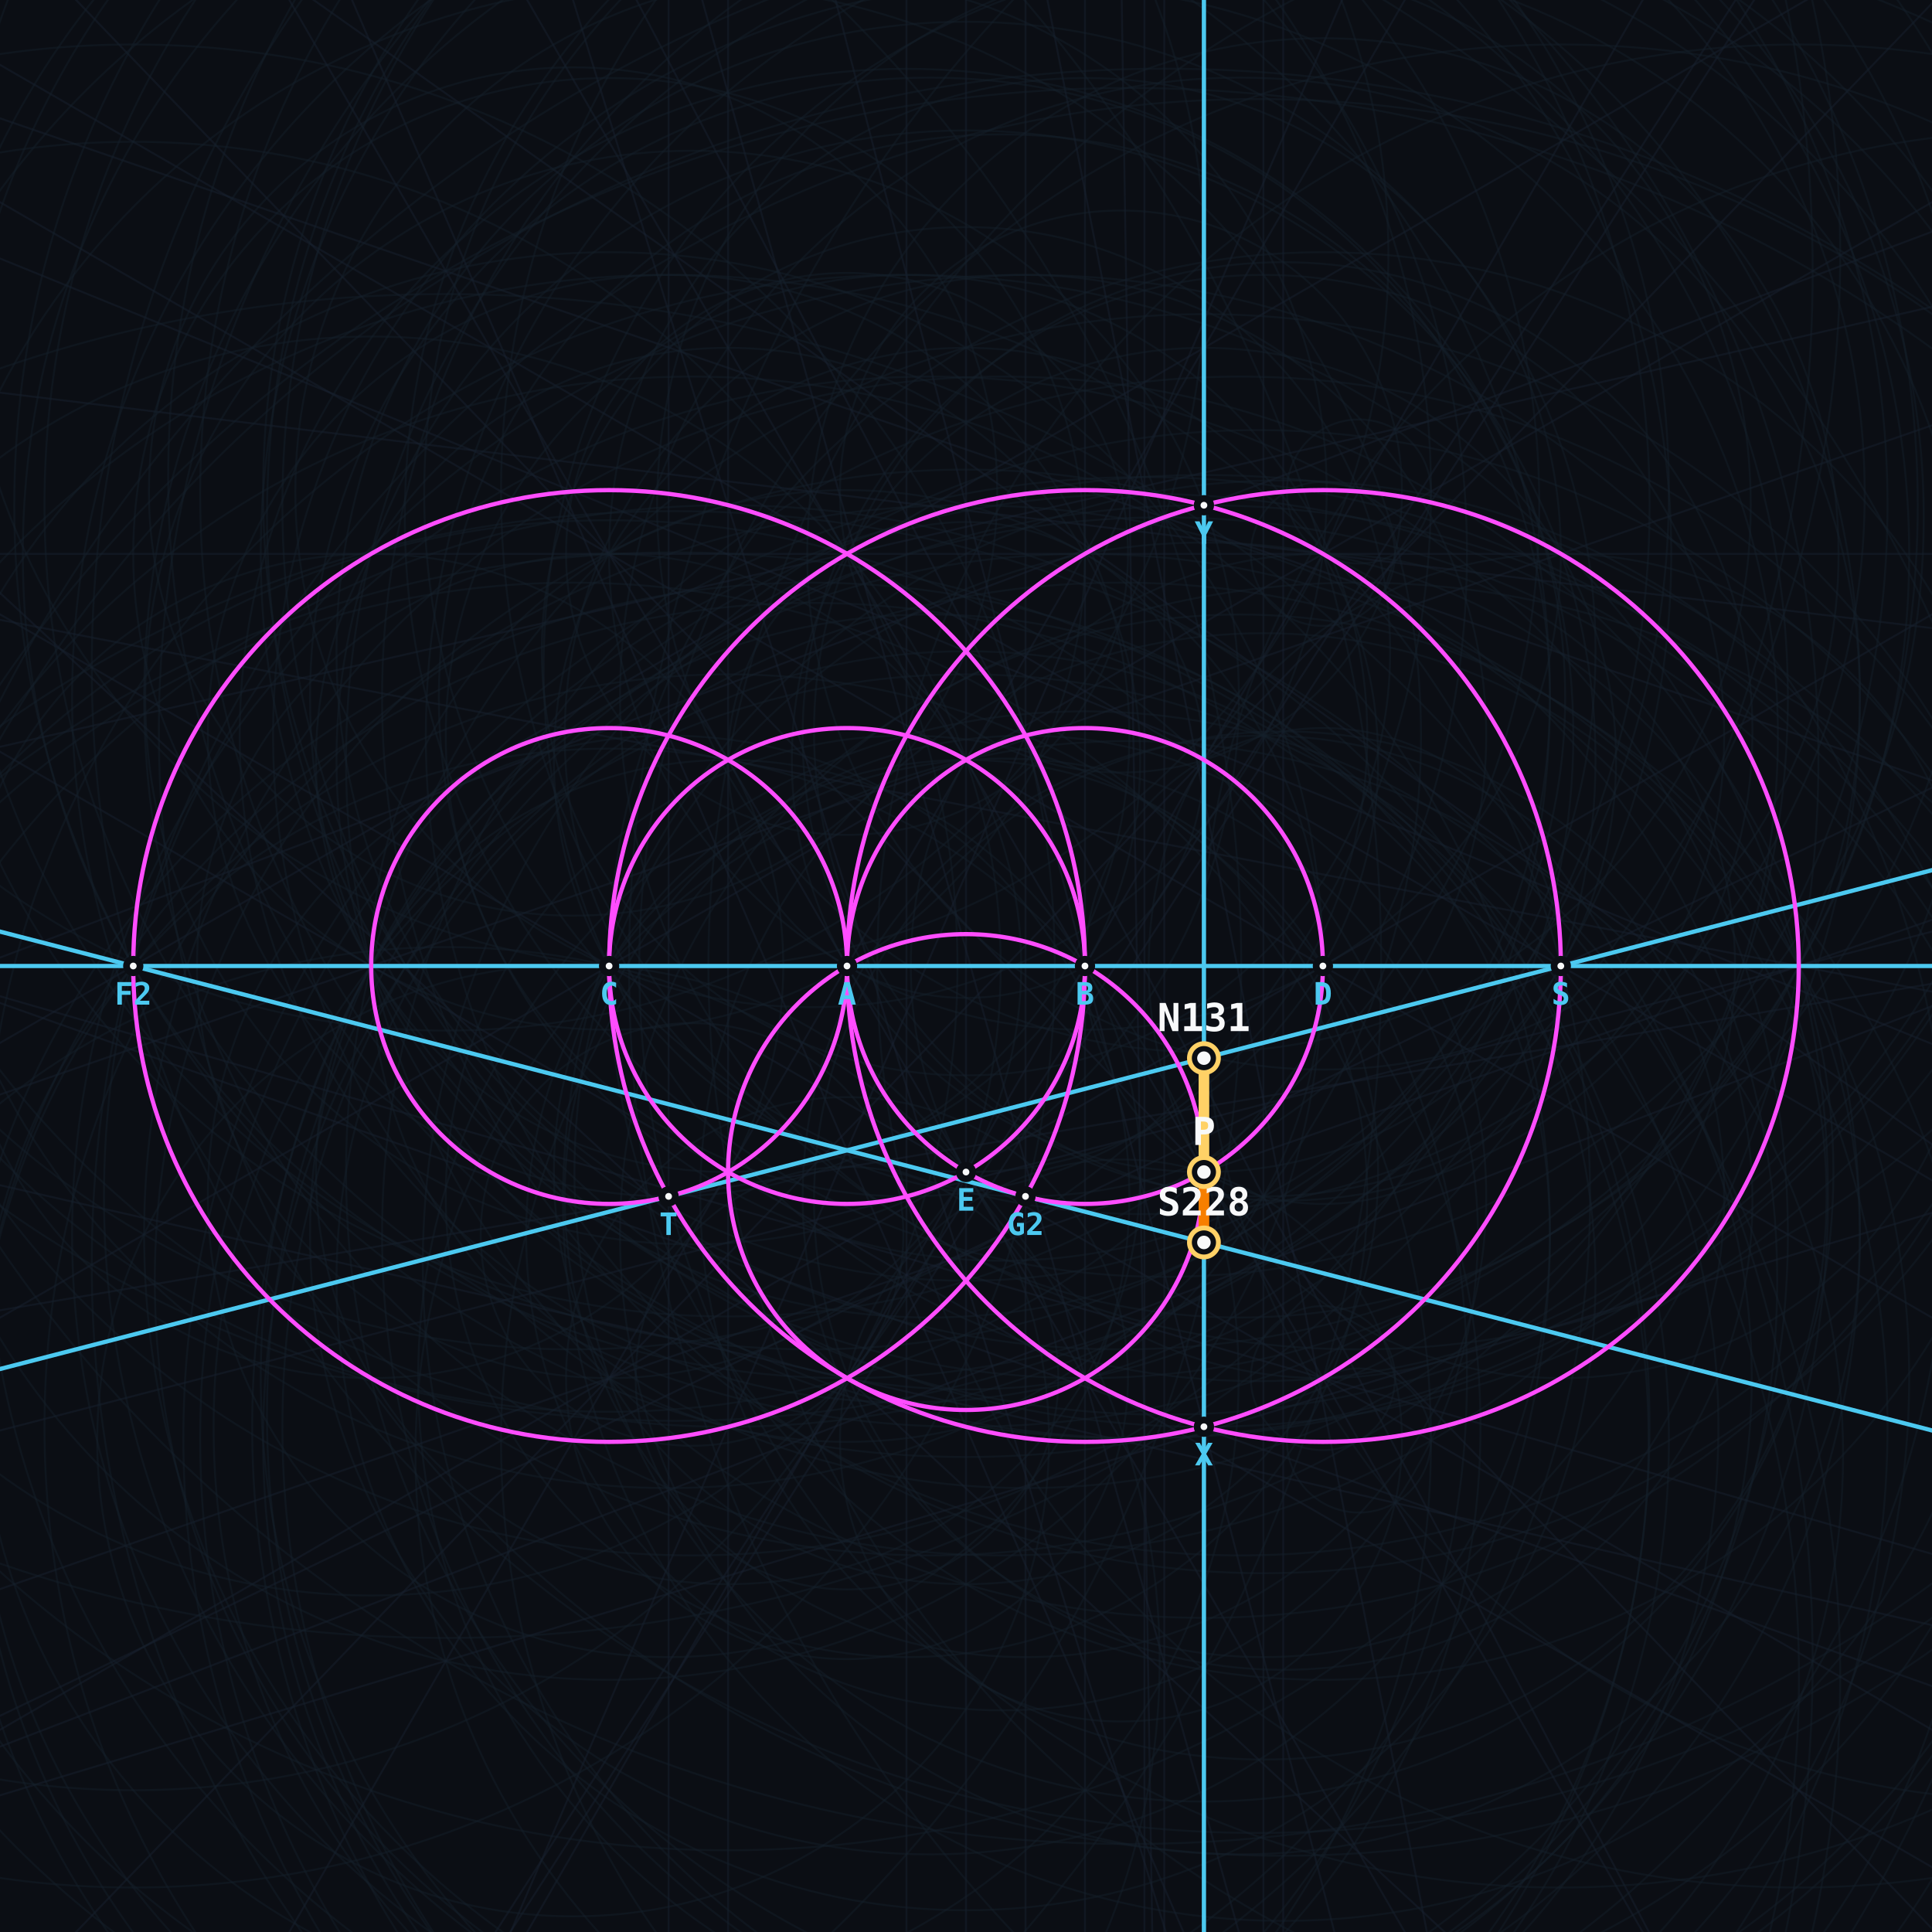
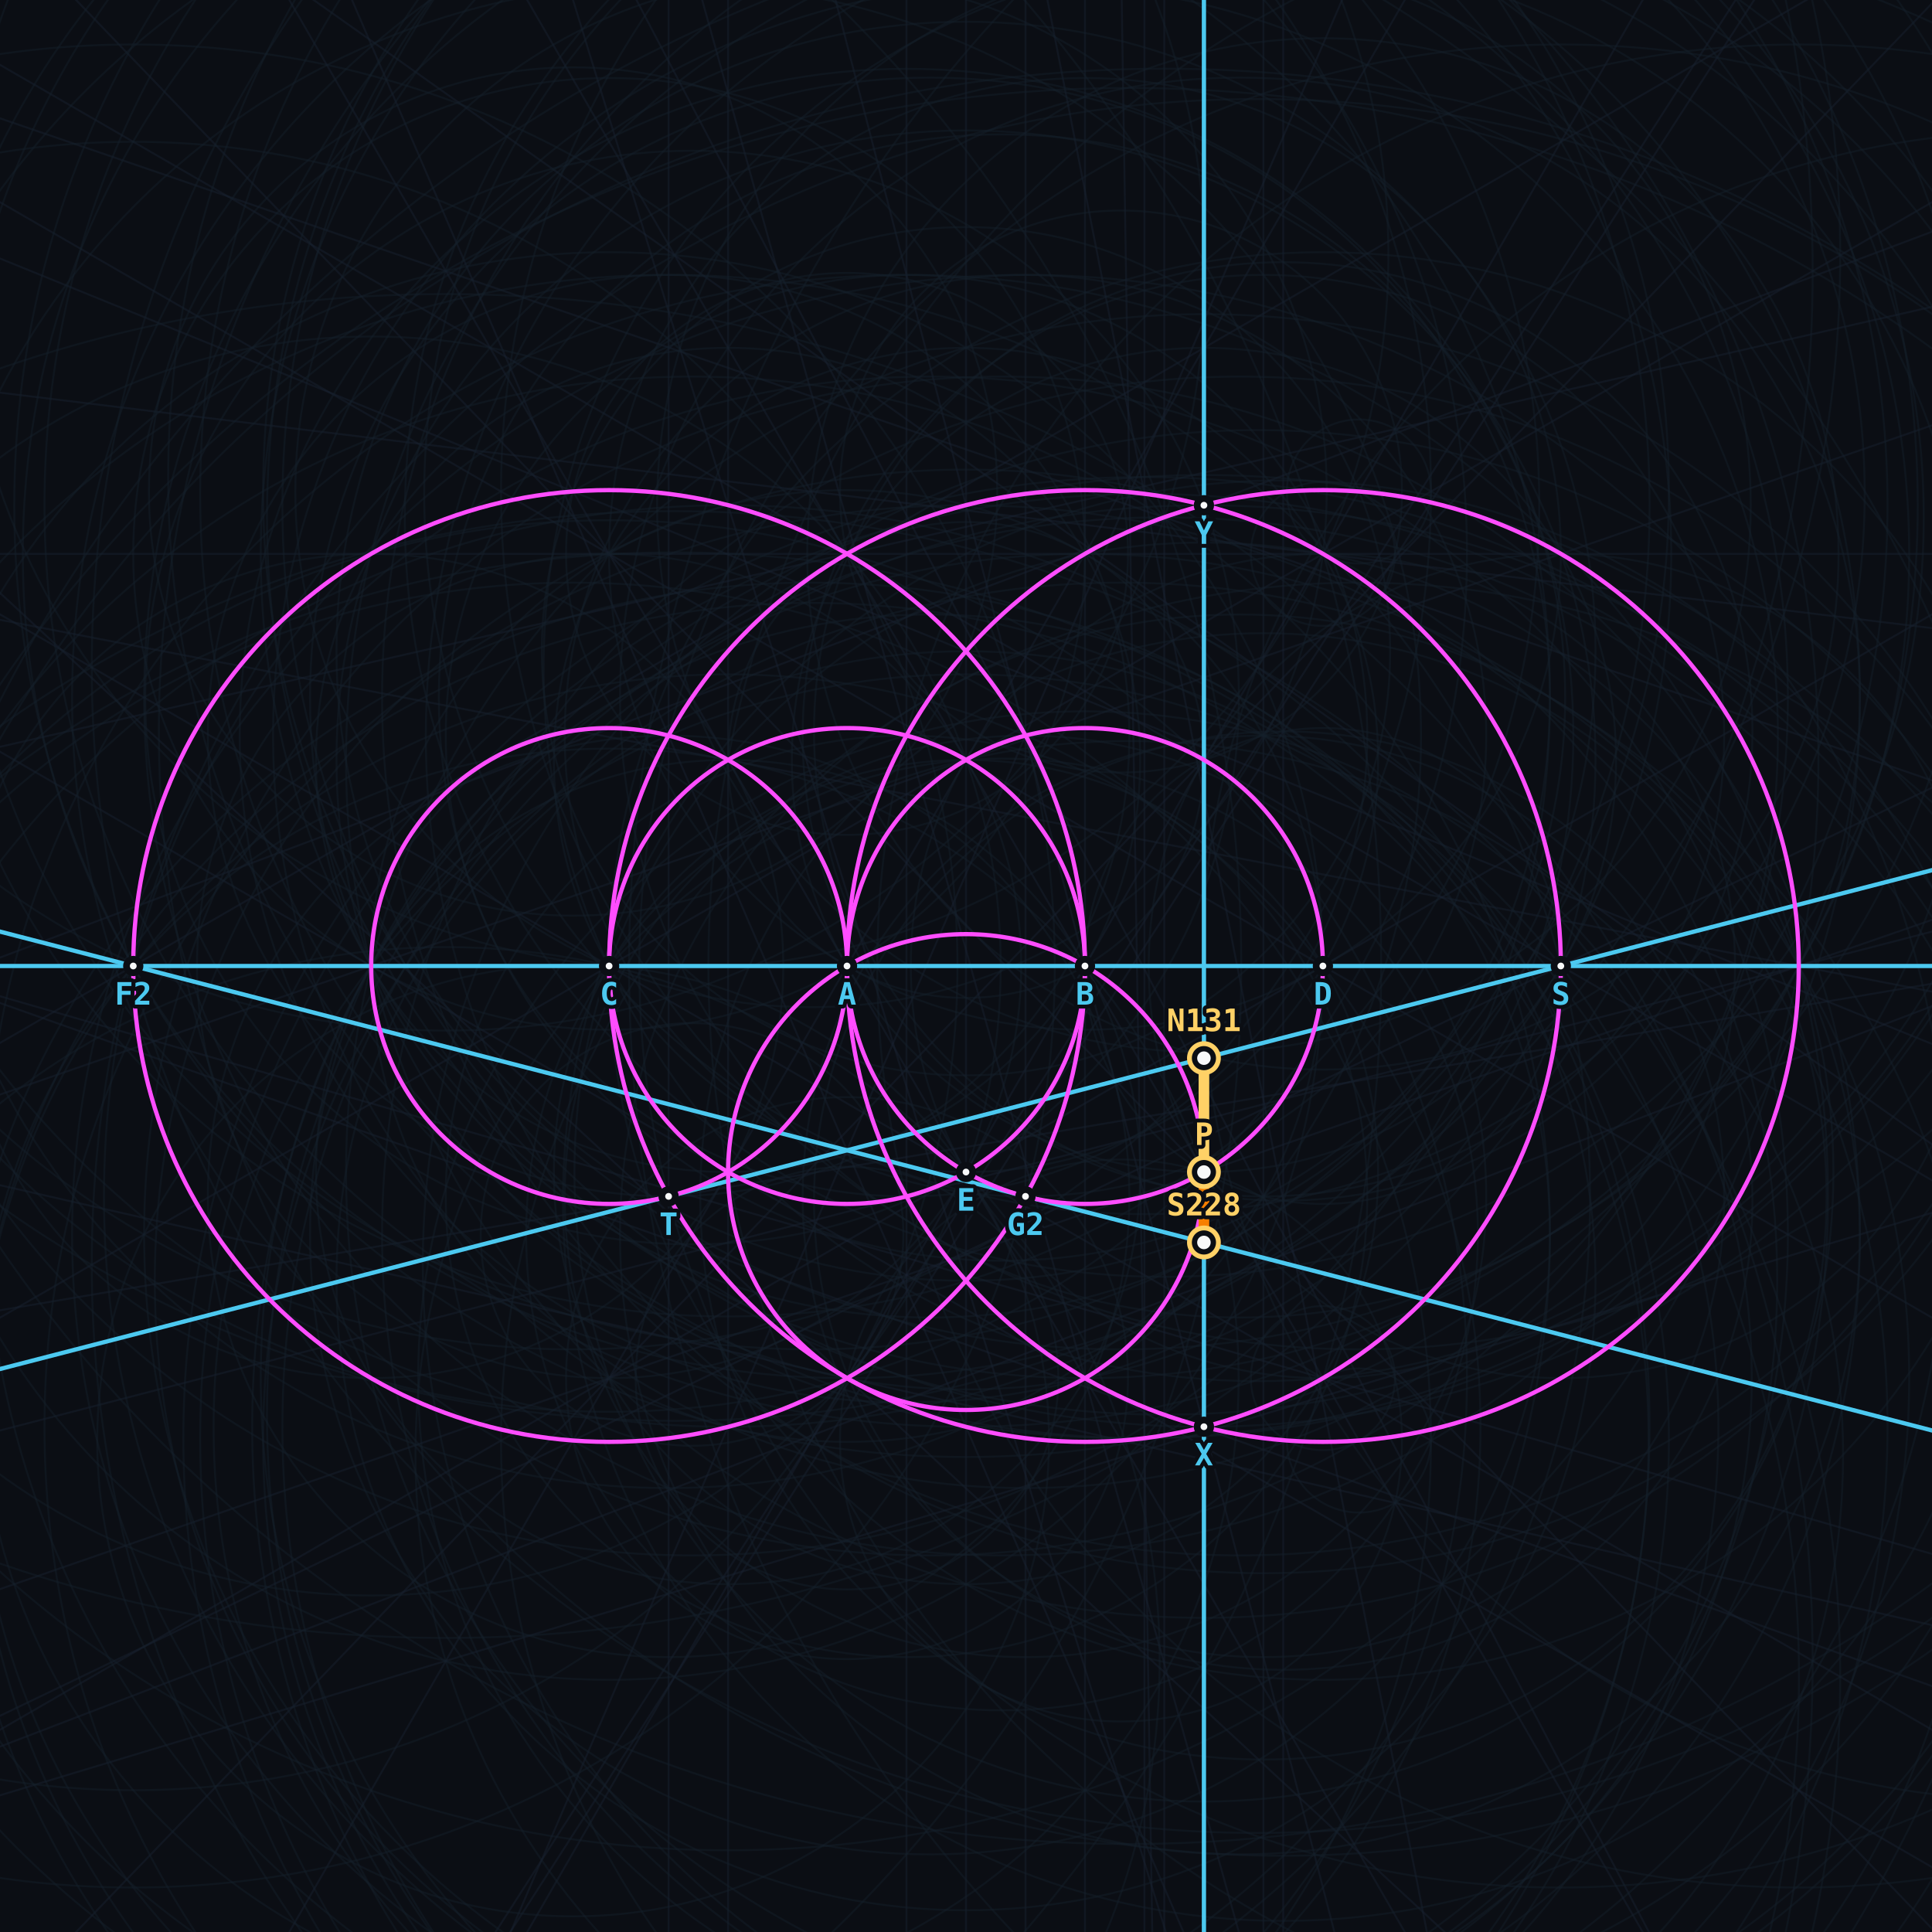
<svg xmlns="http://www.w3.org/2000/svg" viewBox="0 0 1000 1000" width="100%" height="100%" class="levels-svg">
  <defs>
    <clipPath id="sq-clip">
      <rect x="0" y="0" width="1000" height="1000" />
    </clipPath>
  </defs>
  <rect x="0" y="0" width="1000" height="1000" fill="#0b0e14" />
  <g clip-path="url(#sq-clip)">
    <line x1="-155.79" y1="-529.21" x2="1094.21" y2="1635.86" stroke="#1a2332" stroke-width="1.0" stroke-opacity="0.45" />
    <line x1="-155.79" y1="1529.21" x2="1094.21" y2="-635.86" stroke="#1a2332" stroke-width="1.0" stroke-opacity="0.45" />
    <line x1="1155.79" y1="-529.21" x2="-94.21" y2="1635.86" stroke="#1a2332" stroke-width="1.0" stroke-opacity="0.45" />
    <line x1="1155.79" y1="1529.21" x2="-94.21" y2="-635.86" stroke="#1a2332" stroke-width="1.0" stroke-opacity="0.45" />
    <line x1="-674.90" y1="-71.67" x2="1490.17" y2="1178.33" stroke="#1a2332" stroke-width="1.0" stroke-opacity="0.45" />
    <line x1="-674.90" y1="1071.67" x2="1490.17" y2="-178.33" stroke="#1a2332" stroke-width="1.0" stroke-opacity="0.45" />
    <line x1="1674.90" y1="-71.67" x2="-490.17" y2="1178.33" stroke="#1a2332" stroke-width="1.0" stroke-opacity="0.45" />
    <line x1="1674.90" y1="1071.67" x2="-490.17" y2="-178.33" stroke="#1a2332" stroke-width="1.0" stroke-opacity="0.45" />
    <line x1="500.00" y1="1750.00" x2="500.00" y2="-750.00" stroke="#1a2332" stroke-width="1.0" stroke-opacity="0.45" />
    <line x1="1527.20" y1="37.51" x2="-835.08" y2="855.83" stroke="#1a2332" stroke-width="1.0" stroke-opacity="0.45" />
    <line x1="-798.05" y1="-71.67" x2="1367.01" y2="1178.33" stroke="#1a2332" stroke-width="1.0" stroke-opacity="0.45" />
    <line x1="376.85" y1="1750.00" x2="376.85" y2="-750.00" stroke="#1a2332" stroke-width="1.0" stroke-opacity="0.45" />
    <line x1="-573.53" y1="210.45" x2="1881.42" y2="682.90" stroke="#1a2332" stroke-width="1.0" stroke-opacity="0.45" />
    <line x1="1910.43" y1="247.12" x2="-510.18" y2="872.12" stroke="#1a2332" stroke-width="1.0" stroke-opacity="0.45" />
    <line x1="469.21" y1="1750.00" x2="469.21" y2="-750.00" stroke="#1a2332" stroke-width="1.0" stroke-opacity="0.45" />
    <line x1="180.87" y1="-657.37" x2="849.91" y2="1751.44" stroke="#1a2332" stroke-width="1.0" stroke-opacity="0.45" />
    <line x1="561.58" y1="1750.00" x2="561.58" y2="-750.00" stroke="#1a2332" stroke-width="1.0" stroke-opacity="0.45" />
    <line x1="1688.42" y1="286.69" x2="-811.58" y2="286.69" stroke="#1a2332" stroke-width="1.0" stroke-opacity="0.45" />
    <line x1="-397.51" y1="-454.05" x2="1335.93" y2="1347.39" stroke="#1a2332" stroke-width="1.0" stroke-opacity="0.45" />
    <line x1="1650.35" y1="250.82" x2="-711.93" y2="1069.14" stroke="#1a2332" stroke-width="1.0" stroke-opacity="0.45" />
    <line x1="-397.51" y1="1454.05" x2="1335.93" y2="-347.39" stroke="#1a2332" stroke-width="1.0" stroke-opacity="0.45" />
    <line x1="-367.01" y1="-178.33" x2="1798.05" y2="1071.67" stroke="#1a2332" stroke-width="1.0" stroke-opacity="0.45" />
    <line x1="346.06" y1="1750.00" x2="346.06" y2="-750.00" stroke="#1a2332" stroke-width="1.0" stroke-opacity="0.45" />
    <line x1="-71.08" y1="-588.58" x2="917.14" y2="1707.82" stroke="#1a2332" stroke-width="1.0" stroke-opacity="0.45" />
    <line x1="249.08" y1="-710.31" x2="874.08" y2="1710.31" stroke="#1a2332" stroke-width="1.0" stroke-opacity="0.45" />
    <line x1="1660.82" y1="-128.33" x2="-679.47" y2="750.90" stroke="#1a2332" stroke-width="1.0" stroke-opacity="0.45" />
    <line x1="1728.12" y1="1007.01" x2="-709.47" y2="451.89" stroke="#1a2332" stroke-width="1.0" stroke-opacity="0.45" />
    <line x1="1315.04" y1="1525.90" x2="-518.41" y2="-173.65" stroke="#1a2332" stroke-width="1.0" stroke-opacity="0.45" />
    <line x1="1728.12" y1="-7.01" x2="-709.47" y2="548.11" stroke="#1a2332" stroke-width="1.0" stroke-opacity="0.45" />
    <line x1="1336.23" y1="-231.65" x2="-828.84" y2="1018.35" stroke="#1a2332" stroke-width="1.0" stroke-opacity="0.45" />
    <line x1="530.79" y1="1750.00" x2="530.79" y2="-750.00" stroke="#1a2332" stroke-width="1.0" stroke-opacity="0.45" />
    <line x1="947.92" y1="-588.58" x2="-40.29" y2="1707.82" stroke="#1a2332" stroke-width="1.0" stroke-opacity="0.45" />
    <line x1="71.78" y1="-732.80" x2="805.07" y2="1657.24" stroke="#1a2332" stroke-width="1.0" stroke-opacity="0.45" />
    <line x1="1556.27" y1="766.52" x2="-759.64" y2="-175.04" stroke="#1a2332" stroke-width="1.0" stroke-opacity="0.45" />
    <line x1="1534.37" y1="151.01" x2="-719.10" y2="1233.54" stroke="#1a2332" stroke-width="1.0" stroke-opacity="0.45" />
    <line x1="6.10" y1="-617.04" x2="1166.49" y2="1597.34" stroke="#1a2332" stroke-width="1.0" stroke-opacity="0.45" />
    <line x1="653.94" y1="1750.00" x2="653.94" y2="-750.00" stroke="#1a2332" stroke-width="1.0" stroke-opacity="0.45" />
    <line x1="1212.03" y1="-488.79" x2="-138.31" y2="1615.15" stroke="#1a2332" stroke-width="1.0" stroke-opacity="0.45" />
    <line x1="1793.07" y1="421.78" x2="-688.56" y2="119.32" stroke="#1a2332" stroke-width="1.0" stroke-opacity="0.45" />
    <line x1="1516.23" y1="953.34" x2="-885.69" y2="259.97" stroke="#1a2332" stroke-width="1.0" stroke-opacity="0.45" />
    <line x1="-904.29" y1="199.44" x2="1452.73" y2="1032.78" stroke="#1a2332" stroke-width="1.0" stroke-opacity="0.45" />
    <line x1="602.63" y1="1750.00" x2="602.63" y2="-750.00" stroke="#1a2332" stroke-width="1.0" stroke-opacity="0.45" />
    <line x1="1599.18" y1="609.33" x2="-765.78" y2="-201.21" stroke="#1a2332" stroke-width="1.0" stroke-opacity="0.45" />
    <line x1="1604.42" y1="445.49" x2="-789.15" y2="1167.18" stroke="#1a2332" stroke-width="1.0" stroke-opacity="0.45" />
    <line x1="568.67" y1="-754.16" x2="608.19" y2="1745.52" stroke="#1a2332" stroke-width="1.0" stroke-opacity="0.45" />
    <line x1="592.36" y1="1750.00" x2="592.36" y2="-750.00" stroke="#1a2332" stroke-width="1.0" stroke-opacity="0.45" />
    <line x1="387.40" y1="-788.04" x2="869.17" y2="1665.10" stroke="#1a2332" stroke-width="1.0" stroke-opacity="0.45" />
    <line x1="664.20" y1="1750.00" x2="664.20" y2="-750.00" stroke="#1a2332" stroke-width="1.0" stroke-opacity="0.45" />
    <line x1="1183.34" y1="-427.78" x2="-169.97" y2="1674.25" stroke="#1a2332" stroke-width="1.0" stroke-opacity="0.45" />
    <line x1="1520.62" y1="960.44" x2="-520.62" y2="-482.93" stroke="#1a2332" stroke-width="1.0" stroke-opacity="0.45" />
    <line x1="-314.70" y1="1024.65" x2="2019.72" y2="129.94" stroke="#1a2332" stroke-width="1.0" stroke-opacity="0.45" />
    <line x1="1927.51" y1="352.38" x2="-537.52" y2="769.05" stroke="#1a2332" stroke-width="1.0" stroke-opacity="0.45" />
    <circle cx="438.42" cy="500.00" r="246.31" fill="none" stroke="#161f2c" stroke-width="1.0" stroke-opacity="0.45" />
    <circle cx="500.00" cy="393.35" r="123.15" fill="none" stroke="#161f2c" stroke-width="1.0" stroke-opacity="0.45" />
    <circle cx="684.73" cy="500.00" r="123.15" fill="none" stroke="#161f2c" stroke-width="1.0" stroke-opacity="0.45" />
    <circle cx="315.27" cy="500.00" r="369.46" fill="none" stroke="#161f2c" stroke-width="1.0" stroke-opacity="0.45" />
    <circle cx="684.73" cy="500.00" r="369.46" fill="none" stroke="#161f2c" stroke-width="1.0" stroke-opacity="0.45" />
    <circle cx="315.27" cy="500.00" r="213.31" fill="none" stroke="#161f2c" stroke-width="1.0" stroke-opacity="0.45" />
    <circle cx="500.00" cy="606.65" r="213.31" fill="none" stroke="#161f2c" stroke-width="1.0" stroke-opacity="0.45" />
    <circle cx="500.00" cy="393.35" r="213.31" fill="none" stroke="#161f2c" stroke-width="1.0" stroke-opacity="0.45" />
    <circle cx="684.73" cy="500.00" r="213.31" fill="none" stroke="#161f2c" stroke-width="1.0" stroke-opacity="0.45" />
    <circle cx="500.00" cy="393.35" r="325.83" fill="none" stroke="#161f2c" stroke-width="1.0" stroke-opacity="0.45" />
    <circle cx="192.12" cy="500.00" r="325.83" fill="none" stroke="#161f2c" stroke-width="1.0" stroke-opacity="0.45" />
    <circle cx="192.12" cy="500.00" r="213.31" fill="none" stroke="#161f2c" stroke-width="1.0" stroke-opacity="0.45" />
    <circle cx="376.85" cy="606.65" r="213.31" fill="none" stroke="#161f2c" stroke-width="1.0" stroke-opacity="0.45" />
    <circle cx="376.85" cy="393.35" r="213.31" fill="none" stroke="#161f2c" stroke-width="1.0" stroke-opacity="0.45" />
    <circle cx="376.85" cy="393.35" r="564.36" fill="none" stroke="#161f2c" stroke-width="1.0" stroke-opacity="0.45" />
    <circle cx="931.03" cy="500.00" r="564.36" fill="none" stroke="#161f2c" stroke-width="1.0" stroke-opacity="0.45" />
    <circle cx="931.03" cy="500.00" r="476.97" fill="none" stroke="#161f2c" stroke-width="1.0" stroke-opacity="0.45" />
    <circle cx="469.21" cy="619.24" r="476.97" fill="none" stroke="#161f2c" stroke-width="1.0" stroke-opacity="0.45" />
    <circle cx="469.21" cy="619.24" r="238.48" fill="none" stroke="#161f2c" stroke-width="1.0" stroke-opacity="0.45" />
    <circle cx="469.21" cy="380.76" r="238.48" fill="none" stroke="#161f2c" stroke-width="1.0" stroke-opacity="0.45" />
    <circle cx="469.21" cy="380.76" r="345.14" fill="none" stroke="#161f2c" stroke-width="1.0" stroke-opacity="0.45" />
    <circle cx="561.58" cy="713.31" r="345.14" fill="none" stroke="#161f2c" stroke-width="1.0" stroke-opacity="0.45" />
    <circle cx="561.58" cy="713.31" r="426.61" fill="none" stroke="#161f2c" stroke-width="1.0" stroke-opacity="0.45" />
    <circle cx="561.58" cy="286.69" r="426.61" fill="none" stroke="#161f2c" stroke-width="1.0" stroke-opacity="0.45" />
    <circle cx="561.58" cy="286.69" r="246.31" fill="none" stroke="#161f2c" stroke-width="1.0" stroke-opacity="0.45" />
    <circle cx="315.27" cy="286.69" r="246.31" fill="none" stroke="#161f2c" stroke-width="1.0" stroke-opacity="0.45" />
    <circle cx="315.27" cy="286.69" r="444.03" fill="none" stroke="#161f2c" stroke-width="1.0" stroke-opacity="0.45" />
    <circle cx="623.15" cy="606.65" r="444.03" fill="none" stroke="#161f2c" stroke-width="1.0" stroke-opacity="0.45" />
    <circle cx="623.15" cy="606.65" r="325.83" fill="none" stroke="#161f2c" stroke-width="1.0" stroke-opacity="0.45" />
    <circle cx="315.27" cy="713.31" r="325.83" fill="none" stroke="#161f2c" stroke-width="1.0" stroke-opacity="0.45" />
    <circle cx="315.27" cy="713.31" r="444.03" fill="none" stroke="#161f2c" stroke-width="1.0" stroke-opacity="0.45" />
    <circle cx="623.15" cy="393.35" r="444.03" fill="none" stroke="#161f2c" stroke-width="1.0" stroke-opacity="0.45" />
    <circle cx="623.15" cy="393.35" r="213.31" fill="none" stroke="#161f2c" stroke-width="1.0" stroke-opacity="0.45" />
    <circle cx="807.88" cy="500.00" r="213.31" fill="none" stroke="#161f2c" stroke-width="1.0" stroke-opacity="0.45" />
    <circle cx="807.88" cy="500.00" r="476.97" fill="none" stroke="#161f2c" stroke-width="1.0" stroke-opacity="0.45" />
    <circle cx="346.06" cy="619.24" r="476.97" fill="none" stroke="#161f2c" stroke-width="1.0" stroke-opacity="0.45" />
    <circle cx="346.06" cy="619.24" r="238.48" fill="none" stroke="#161f2c" stroke-width="1.0" stroke-opacity="0.45" />
    <circle cx="346.06" cy="380.76" r="238.48" fill="none" stroke="#161f2c" stroke-width="1.0" stroke-opacity="0.45" />
    <circle cx="346.06" cy="380.76" r="389.44" fill="none" stroke="#161f2c" stroke-width="1.0" stroke-opacity="0.45" />
    <circle cx="500.00" cy="738.48" r="389.44" fill="none" stroke="#161f2c" stroke-width="1.0" stroke-opacity="0.45" />
    <circle cx="500.00" cy="738.48" r="476.97" fill="none" stroke="#161f2c" stroke-width="1.0" stroke-opacity="0.45" />
    <circle cx="500.00" cy="261.52" r="476.97" fill="none" stroke="#161f2c" stroke-width="1.0" stroke-opacity="0.45" />
    <circle cx="500.00" cy="261.52" r="492.61" fill="none" stroke="#161f2c" stroke-width="1.0" stroke-opacity="0.45" />
    <circle cx="623.15" cy="738.48" r="492.61" fill="none" stroke="#161f2c" stroke-width="1.0" stroke-opacity="0.45" />
    <circle cx="623.15" cy="738.48" r="476.97" fill="none" stroke="#161f2c" stroke-width="1.0" stroke-opacity="0.45" />
    <circle cx="623.15" cy="261.52" r="476.97" fill="none" stroke="#161f2c" stroke-width="1.0" stroke-opacity="0.45" />
    <circle cx="623.15" cy="261.52" r="283.03" fill="none" stroke="#161f2c" stroke-width="1.0" stroke-opacity="0.45" />
    <circle cx="358.20" cy="361.05" r="283.03" fill="none" stroke="#161f2c" stroke-width="1.0" stroke-opacity="0.45" />
    <circle cx="358.20" cy="361.05" r="444.03" fill="none" stroke="#161f2c" stroke-width="1.0" stroke-opacity="0.45" />
    <circle cx="580.22" cy="745.60" r="444.03" fill="none" stroke="#161f2c" stroke-width="1.0" stroke-opacity="0.45" />
    <circle cx="580.22" cy="745.60" r="145.43" fill="none" stroke="#161f2c" stroke-width="1.0" stroke-opacity="0.45" />
    <circle cx="438.42" cy="713.31" r="145.43" fill="none" stroke="#161f2c" stroke-width="1.0" stroke-opacity="0.45" />
    <circle cx="438.42" cy="713.31" r="109.38" fill="none" stroke="#161f2c" stroke-width="1.0" stroke-opacity="0.45" />
    <circle cx="358.20" cy="638.95" r="109.38" fill="none" stroke="#161f2c" stroke-width="1.0" stroke-opacity="0.45" />
    <circle cx="358.20" cy="638.95" r="444.03" fill="none" stroke="#161f2c" stroke-width="1.0" stroke-opacity="0.45" />
    <circle cx="580.22" cy="254.40" r="444.03" fill="none" stroke="#161f2c" stroke-width="1.0" stroke-opacity="0.45" />
    <circle cx="580.22" cy="254.40" r="145.43" fill="none" stroke="#161f2c" stroke-width="1.0" stroke-opacity="0.45" />
    <circle cx="438.42" cy="286.69" r="145.43" fill="none" stroke="#161f2c" stroke-width="1.0" stroke-opacity="0.45" />
    <circle cx="438.42" cy="286.69" r="426.61" fill="none" stroke="#161f2c" stroke-width="1.0" stroke-opacity="0.45" />
    <circle cx="68.97" cy="500.00" r="426.61" fill="none" stroke="#161f2c" stroke-width="1.0" stroke-opacity="0.45" />
    <circle cx="68.97" cy="500.00" r="476.97" fill="none" stroke="#161f2c" stroke-width="1.0" stroke-opacity="0.45" />
    <circle cx="530.79" cy="619.24" r="476.97" fill="none" stroke="#161f2c" stroke-width="1.0" stroke-opacity="0.45" />
    <circle cx="530.79" cy="619.24" r="238.48" fill="none" stroke="#161f2c" stroke-width="1.0" stroke-opacity="0.45" />
    <circle cx="530.79" cy="380.76" r="238.48" fill="none" stroke="#161f2c" stroke-width="1.0" stroke-opacity="0.45" />
    <circle cx="530.79" cy="380.76" r="389.44" fill="none" stroke="#161f2c" stroke-width="1.0" stroke-opacity="0.45" />
    <circle cx="376.85" cy="738.48" r="389.44" fill="none" stroke="#161f2c" stroke-width="1.0" stroke-opacity="0.45" />
    <circle cx="376.85" cy="738.48" r="476.97" fill="none" stroke="#161f2c" stroke-width="1.0" stroke-opacity="0.45" />
    <circle cx="376.85" cy="261.52" r="476.97" fill="none" stroke="#161f2c" stroke-width="1.0" stroke-opacity="0.45" />
    <circle cx="376.85" cy="261.52" r="419.87" fill="none" stroke="#161f2c" stroke-width="1.0" stroke-opacity="0.45" />
    <circle cx="500.00" cy="662.92" r="419.87" fill="none" stroke="#161f2c" stroke-width="1.0" stroke-opacity="0.45" />
    <circle cx="500.00" cy="662.92" r="325.83" fill="none" stroke="#161f2c" stroke-width="1.0" stroke-opacity="0.45" />
    <circle cx="500.00" cy="337.08" r="325.83" fill="none" stroke="#161f2c" stroke-width="1.0" stroke-opacity="0.45" />
    <circle cx="500.00" cy="337.08" r="219.54" fill="none" stroke="#161f2c" stroke-width="1.0" stroke-opacity="0.45" />
    <circle cx="296.63" cy="254.40" r="219.54" fill="none" stroke="#161f2c" stroke-width="1.0" stroke-opacity="0.45" />
    <circle cx="296.63" cy="254.40" r="444.03" fill="none" stroke="#161f2c" stroke-width="1.0" stroke-opacity="0.45" />
    <circle cx="518.64" cy="638.95" r="444.03" fill="none" stroke="#161f2c" stroke-width="1.0" stroke-opacity="0.45" />
    <circle cx="518.64" cy="638.95" r="246.31" fill="none" stroke="#161f2c" stroke-width="1.0" stroke-opacity="0.45" />
    <circle cx="296.63" cy="745.60" r="246.31" fill="none" stroke="#161f2c" stroke-width="1.0" stroke-opacity="0.45" />
    <circle cx="296.63" cy="745.60" r="444.03" fill="none" stroke="#161f2c" stroke-width="1.0" stroke-opacity="0.45" />
    <circle cx="518.64" cy="361.05" r="444.03" fill="none" stroke="#161f2c" stroke-width="1.0" stroke-opacity="0.45" />
    <circle cx="518.64" cy="361.05" r="291.49" fill="none" stroke="#161f2c" stroke-width="1.0" stroke-opacity="0.45" />
    <circle cx="653.94" cy="619.24" r="291.49" fill="none" stroke="#161f2c" stroke-width="1.0" stroke-opacity="0.45" />
    <circle cx="653.94" cy="619.24" r="238.48" fill="none" stroke="#161f2c" stroke-width="1.0" stroke-opacity="0.45" />
    <circle cx="653.94" cy="380.76" r="238.48" fill="none" stroke="#161f2c" stroke-width="1.0" stroke-opacity="0.45" />
    <circle cx="653.94" cy="380.76" r="433.52" fill="none" stroke="#161f2c" stroke-width="1.0" stroke-opacity="0.45" />
    <circle cx="419.78" cy="745.60" r="433.52" fill="none" stroke="#161f2c" stroke-width="1.0" stroke-opacity="0.45" />
    <circle cx="419.78" cy="745.60" r="444.03" fill="none" stroke="#161f2c" stroke-width="1.0" stroke-opacity="0.45" />
    <circle cx="641.80" cy="361.05" r="444.03" fill="none" stroke="#161f2c" stroke-width="1.0" stroke-opacity="0.45" />
    <circle cx="641.80" cy="361.05" r="320.88" fill="none" stroke="#161f2c" stroke-width="1.0" stroke-opacity="0.45" />
    <circle cx="481.36" cy="638.95" r="320.88" fill="none" stroke="#161f2c" stroke-width="1.0" stroke-opacity="0.45" />
    <circle cx="481.36" cy="638.95" r="444.03" fill="none" stroke="#161f2c" stroke-width="1.0" stroke-opacity="0.45" />
    <circle cx="703.37" cy="254.40" r="444.03" fill="none" stroke="#161f2c" stroke-width="1.0" stroke-opacity="0.45" />
    <circle cx="703.37" cy="254.40" r="37.29" fill="none" stroke="#161f2c" stroke-width="1.0" stroke-opacity="0.45" />
    <circle cx="684.73" cy="286.69" r="37.29" fill="none" stroke="#161f2c" stroke-width="1.0" stroke-opacity="0.45" />
    <circle cx="684.73" cy="286.69" r="266.91" fill="none" stroke="#161f2c" stroke-width="1.0" stroke-opacity="0.45" />
    <circle cx="419.78" cy="254.40" r="266.91" fill="none" stroke="#161f2c" stroke-width="1.0" stroke-opacity="0.45" />
    <circle cx="419.78" cy="254.40" r="444.03" fill="none" stroke="#161f2c" stroke-width="1.0" stroke-opacity="0.45" />
    <circle cx="641.80" cy="638.95" r="444.03" fill="none" stroke="#161f2c" stroke-width="1.0" stroke-opacity="0.45" />
    <circle cx="641.80" cy="638.95" r="320.88" fill="none" stroke="#161f2c" stroke-width="1.0" stroke-opacity="0.45" />
    <circle cx="481.36" cy="361.05" r="320.88" fill="none" stroke="#161f2c" stroke-width="1.0" stroke-opacity="0.45" />
    <circle cx="481.36" cy="361.05" r="444.03" fill="none" stroke="#161f2c" stroke-width="1.0" stroke-opacity="0.45" />
    <circle cx="703.37" cy="745.60" r="444.03" fill="none" stroke="#161f2c" stroke-width="1.0" stroke-opacity="0.45" />
    <circle cx="703.37" cy="745.60" r="37.29" fill="none" stroke="#161f2c" stroke-width="1.0" stroke-opacity="0.45" />
    <circle cx="684.73" cy="713.31" r="37.29" fill="none" stroke="#161f2c" stroke-width="1.0" stroke-opacity="0.45" />
    <circle cx="684.73" cy="713.31" r="769.09" fill="none" stroke="#161f2c" stroke-width="1.0" stroke-opacity="0.45" />
    <circle cx="-54.19" cy="500.00" r="769.09" fill="none" stroke="#161f2c" stroke-width="1.0" stroke-opacity="0.45" />
    <circle cx="-54.19" cy="500.00" r="696.66" fill="none" stroke="#161f2c" stroke-width="1.0" stroke-opacity="0.45" />
    <circle cx="602.63" cy="732.22" r="696.66" fill="none" stroke="#161f2c" stroke-width="1.0" stroke-opacity="0.45" />
    <circle cx="602.63" cy="732.22" r="464.44" fill="none" stroke="#161f2c" stroke-width="1.0" stroke-opacity="0.45" />
    <circle cx="602.63" cy="267.78" r="464.44" fill="none" stroke="#161f2c" stroke-width="1.0" stroke-opacity="0.45" />
    <circle cx="602.63" cy="267.78" r="393.09" fill="none" stroke="#161f2c" stroke-width="1.0" stroke-opacity="0.45" />
    <circle cx="230.77" cy="140.33" r="393.09" fill="none" stroke="#161f2c" stroke-width="1.0" stroke-opacity="0.45" />
    <circle cx="230.77" cy="140.33" r="707.46" fill="none" stroke="#161f2c" stroke-width="1.0" stroke-opacity="0.45" />
    <circle cx="584.50" cy="753.01" r="707.46" fill="none" stroke="#161f2c" stroke-width="1.0" stroke-opacity="0.45" />
    <circle cx="584.50" cy="753.01" r="369.46" fill="none" stroke="#161f2c" stroke-width="1.0" stroke-opacity="0.45" />
    <circle cx="230.77" cy="859.67" r="369.46" fill="none" stroke="#161f2c" stroke-width="1.0" stroke-opacity="0.45" />
    <circle cx="230.77" cy="859.67" r="707.46" fill="none" stroke="#161f2c" stroke-width="1.0" stroke-opacity="0.45" />
    <circle cx="584.50" cy="246.99" r="707.46" fill="none" stroke="#161f2c" stroke-width="1.0" stroke-opacity="0.45" />
    <circle cx="584.50" cy="246.99" r="497.45" fill="none" stroke="#161f2c" stroke-width="1.0" stroke-opacity="0.45" />
    <circle cx="592.36" cy="744.37" r="497.45" fill="none" stroke="#161f2c" stroke-width="1.0" stroke-opacity="0.45" />
    <circle cx="592.36" cy="744.37" r="488.75" fill="none" stroke="#161f2c" stroke-width="1.0" stroke-opacity="0.45" />
    <circle cx="592.36" cy="255.63" r="488.75" fill="none" stroke="#161f2c" stroke-width="1.0" stroke-opacity="0.45" />
    <circle cx="592.36" cy="255.63" r="372.79" fill="none" stroke="#161f2c" stroke-width="1.0" stroke-opacity="0.45" />
    <circle cx="664.20" cy="621.43" r="372.79" fill="none" stroke="#161f2c" stroke-width="1.0" stroke-opacity="0.45" />
    <circle cx="664.20" cy="621.43" r="242.86" fill="none" stroke="#161f2c" stroke-width="1.0" stroke-opacity="0.45" />
    <circle cx="664.20" cy="378.57" r="242.86" fill="none" stroke="#161f2c" stroke-width="1.0" stroke-opacity="0.45" />
    <circle cx="664.20" cy="378.57" r="581.97" fill="none" stroke="#161f2c" stroke-width="1.0" stroke-opacity="0.45" />
    <circle cx="349.17" cy="867.90" r="581.97" fill="none" stroke="#161f2c" stroke-width="1.0" stroke-opacity="0.45" />
    <circle cx="349.17" cy="867.90" r="603.32" fill="none" stroke="#161f2c" stroke-width="1.0" stroke-opacity="0.45" />
    <circle cx="650.83" cy="345.41" r="603.32" fill="none" stroke="#161f2c" stroke-width="1.0" stroke-opacity="0.45" />
    <circle cx="650.83" cy="345.41" r="369.46" fill="none" stroke="#161f2c" stroke-width="1.0" stroke-opacity="0.45" />
    <circle cx="349.17" cy="132.10" r="369.46" fill="none" stroke="#161f2c" stroke-width="1.0" stroke-opacity="0.45" />
    <circle cx="349.17" cy="132.10" r="603.32" fill="none" stroke="#161f2c" stroke-width="1.0" stroke-opacity="0.45" />
    <circle cx="650.83" cy="654.59" r="603.32" fill="none" stroke="#161f2c" stroke-width="1.0" stroke-opacity="0.45" />
    <circle cx="650.83" cy="654.59" r="431.97" fill="none" stroke="#161f2c" stroke-width="1.0" stroke-opacity="0.45" />
    <circle cx="1054.19" cy="500.00" r="431.97" fill="none" stroke="#161f2c" stroke-width="1.0" stroke-opacity="0.45" />
    <circle cx="1054.19" cy="500.00" r="728.58" fill="none" stroke="#161f2c" stroke-width="1.0" stroke-opacity="0.45" />
    <circle cx="335.80" cy="621.43" r="728.58" fill="none" stroke="#161f2c" stroke-width="1.0" stroke-opacity="0.45" />
    <line x1="-750.00" y1="500.00" x2="1750.00" y2="500.00" stroke="#4cc9f0" stroke-width="2.2" stroke-linecap="round" />
    <line x1="1787.28" y1="247.12" x2="-633.34" y2="872.12" stroke="#4cc9f0" stroke-width="2.2" stroke-linecap="round" />
    <line x1="623.15" y1="1750.00" x2="623.15" y2="-750.00" stroke="#4cc9f0" stroke-width="2.2" stroke-linecap="round" />
    <line x1="-910.43" y1="247.12" x2="1510.18" y2="872.12" stroke="#4cc9f0" stroke-width="2.2" stroke-linecap="round" />
    <circle cx="438.42" cy="500.00" r="123.15" fill="none" stroke="#ff4dff" stroke-width="2.2" />
    <circle cx="561.58" cy="500.00" r="123.15" fill="none" stroke="#ff4dff" stroke-width="2.2" />
    <circle cx="315.27" cy="500.00" r="123.15" fill="none" stroke="#ff4dff" stroke-width="2.2" />
    <circle cx="684.73" cy="500.00" r="246.31" fill="none" stroke="#ff4dff" stroke-width="2.2" />
    <circle cx="500.00" cy="606.65" r="123.15" fill="none" stroke="#ff4dff" stroke-width="2.2" />
    <circle cx="561.58" cy="500.00" r="246.31" fill="none" stroke="#ff4dff" stroke-width="2.2" />
    <circle cx="315.27" cy="500.00" r="246.31" fill="none" stroke="#ff4dff" stroke-width="2.2" />
    <circle class="geom-point" cx="438.42" cy="500.00" r="3.5" data-base-r="3.5" fill="#f8f9fa" stroke="#0b0e14" stroke-width="3.5" />
-     <text class="geom-label" x="438.42" y="520.00" data-anchor-x="438.42" data-anchor-y="500.00" data-offset-y="20" data-base-font="16" fill="#4cc9f0" font-family="monospace" font-size="16" font-weight="bold" text-anchor="middle">A</text>
+     <text class="geom-label" x="438.42" y="520.00" data-anchor-x="438.42" data-anchor-y="500.00" data-offset-y="20" data-base-font="16" fill="#4cc9f0" stroke="#0b0e14" stroke-width="4" stroke-linejoin="round" paint-order="stroke fill" font-family="monospace" font-size="16" font-weight="bold" text-anchor="middle">A</text>
    <circle class="geom-point" cx="561.58" cy="500.00" r="3.5" data-base-r="3.5" fill="#f8f9fa" stroke="#0b0e14" stroke-width="3.5" />
-     <text class="geom-label" x="561.58" y="520.00" data-anchor-x="561.58" data-anchor-y="500.00" data-offset-y="20" data-base-font="16" fill="#4cc9f0" font-family="monospace" font-size="16" font-weight="bold" text-anchor="middle">B</text>
+     <text class="geom-label" x="561.58" y="520.00" data-anchor-x="561.58" data-anchor-y="500.00" data-offset-y="20" data-base-font="16" fill="#4cc9f0" stroke="#0b0e14" stroke-width="4" stroke-linejoin="round" paint-order="stroke fill" font-family="monospace" font-size="16" font-weight="bold" text-anchor="middle">B</text>
    <circle class="geom-point" cx="315.27" cy="500.00" r="3.5" data-base-r="3.5" fill="#f8f9fa" stroke="#0b0e14" stroke-width="3.5" />
-     <text class="geom-label" x="315.27" y="520.00" data-anchor-x="315.27" data-anchor-y="500.00" data-offset-y="20" data-base-font="16" fill="#4cc9f0" font-family="monospace" font-size="16" font-weight="bold" text-anchor="middle">C</text>
+     <text class="geom-label" x="315.27" y="520.00" data-anchor-x="315.27" data-anchor-y="500.00" data-offset-y="20" data-base-font="16" fill="#4cc9f0" stroke="#0b0e14" stroke-width="4" stroke-linejoin="round" paint-order="stroke fill" font-family="monospace" font-size="16" font-weight="bold" text-anchor="middle">C</text>
    <circle class="geom-point" cx="684.73" cy="500.00" r="3.5" data-base-r="3.5" fill="#f8f9fa" stroke="#0b0e14" stroke-width="3.5" />
-     <text class="geom-label" x="684.73" y="520.00" data-anchor-x="684.73" data-anchor-y="500.00" data-offset-y="20" data-base-font="16" fill="#4cc9f0" font-family="monospace" font-size="16" font-weight="bold" text-anchor="middle">D</text>
+     <text class="geom-label" x="684.73" y="520.00" data-anchor-x="684.73" data-anchor-y="500.00" data-offset-y="20" data-base-font="16" fill="#4cc9f0" stroke="#0b0e14" stroke-width="4" stroke-linejoin="round" paint-order="stroke fill" font-family="monospace" font-size="16" font-weight="bold" text-anchor="middle">D</text>
    <circle class="geom-point" cx="500.00" cy="606.65" r="3.5" data-base-r="3.5" fill="#f8f9fa" stroke="#0b0e14" stroke-width="3.5" />
-     <text class="geom-label" x="500.00" y="626.65" data-anchor-x="500.00" data-anchor-y="606.65" data-offset-y="20" data-base-font="16" fill="#4cc9f0" font-family="monospace" font-size="16" font-weight="bold" text-anchor="middle">E</text>
+     <text class="geom-label" x="500.00" y="626.65" data-anchor-x="500.00" data-anchor-y="606.65" data-offset-y="20" data-base-font="16" fill="#4cc9f0" stroke="#0b0e14" stroke-width="4" stroke-linejoin="round" paint-order="stroke fill" font-family="monospace" font-size="16" font-weight="bold" text-anchor="middle">E</text>
    <circle class="geom-point" cx="68.97" cy="500.00" r="3.5" data-base-r="3.5" fill="#f8f9fa" stroke="#0b0e14" stroke-width="3.5" />
-     <text class="geom-label" x="68.97" y="520.00" data-anchor-x="68.97" data-anchor-y="500.00" data-offset-y="20" data-base-font="16" fill="#4cc9f0" font-family="monospace" font-size="16" font-weight="bold" text-anchor="middle">F2</text>
+     <text class="geom-label" x="68.97" y="520.00" data-anchor-x="68.97" data-anchor-y="500.00" data-offset-y="20" data-base-font="16" fill="#4cc9f0" stroke="#0b0e14" stroke-width="4" stroke-linejoin="round" paint-order="stroke fill" font-family="monospace" font-size="16" font-weight="bold" text-anchor="middle">F2</text>
    <circle class="geom-point" cx="530.79" cy="619.24" r="3.5" data-base-r="3.5" fill="#f8f9fa" stroke="#0b0e14" stroke-width="3.5" />
-     <text class="geom-label" x="530.79" y="639.24" data-anchor-x="530.79" data-anchor-y="619.24" data-offset-y="20" data-base-font="16" fill="#4cc9f0" font-family="monospace" font-size="16" font-weight="bold" text-anchor="middle">G2</text>
+     <text class="geom-label" x="530.79" y="639.24" data-anchor-x="530.79" data-anchor-y="619.24" data-offset-y="20" data-base-font="16" fill="#4cc9f0" stroke="#0b0e14" stroke-width="4" stroke-linejoin="round" paint-order="stroke fill" font-family="monospace" font-size="16" font-weight="bold" text-anchor="middle">G2</text>
    <circle class="geom-point" cx="807.88" cy="500.00" r="3.5" data-base-r="3.5" fill="#f8f9fa" stroke="#0b0e14" stroke-width="3.5" />
-     <text class="geom-label" x="807.88" y="520.00" data-anchor-x="807.88" data-anchor-y="500.00" data-offset-y="20" data-base-font="16" fill="#4cc9f0" font-family="monospace" font-size="16" font-weight="bold" text-anchor="middle">S</text>
+     <text class="geom-label" x="807.88" y="520.00" data-anchor-x="807.88" data-anchor-y="500.00" data-offset-y="20" data-base-font="16" fill="#4cc9f0" stroke="#0b0e14" stroke-width="4" stroke-linejoin="round" paint-order="stroke fill" font-family="monospace" font-size="16" font-weight="bold" text-anchor="middle">S</text>
    <circle class="geom-point" cx="346.06" cy="619.24" r="3.5" data-base-r="3.5" fill="#f8f9fa" stroke="#0b0e14" stroke-width="3.5" />
-     <text class="geom-label" x="346.06" y="639.24" data-anchor-x="346.06" data-anchor-y="619.24" data-offset-y="20" data-base-font="16" fill="#4cc9f0" font-family="monospace" font-size="16" font-weight="bold" text-anchor="middle">T</text>
+     <text class="geom-label" x="346.06" y="639.24" data-anchor-x="346.06" data-anchor-y="619.24" data-offset-y="20" data-base-font="16" fill="#4cc9f0" stroke="#0b0e14" stroke-width="4" stroke-linejoin="round" paint-order="stroke fill" font-family="monospace" font-size="16" font-weight="bold" text-anchor="middle">T</text>
    <circle class="geom-point" cx="623.15" cy="738.48" r="3.5" data-base-r="3.5" fill="#f8f9fa" stroke="#0b0e14" stroke-width="3.5" />
-     <text class="geom-label" x="623.15" y="758.48" data-anchor-x="623.15" data-anchor-y="738.48" data-offset-y="20" data-base-font="16" fill="#4cc9f0" font-family="monospace" font-size="16" font-weight="bold" text-anchor="middle">X</text>
+     <text class="geom-label" x="623.15" y="758.48" data-anchor-x="623.15" data-anchor-y="738.48" data-offset-y="20" data-base-font="16" fill="#4cc9f0" stroke="#0b0e14" stroke-width="4" stroke-linejoin="round" paint-order="stroke fill" font-family="monospace" font-size="16" font-weight="bold" text-anchor="middle">X</text>
    <circle class="geom-point" cx="623.15" cy="261.52" r="3.5" data-base-r="3.5" fill="#f8f9fa" stroke="#0b0e14" stroke-width="3.5" />
-     <text class="geom-label" x="623.15" y="281.52" data-anchor-x="623.15" data-anchor-y="261.52" data-offset-y="20" data-base-font="16" fill="#4cc9f0" font-family="monospace" font-size="16" font-weight="bold" text-anchor="middle">Y</text>
+     <text class="geom-label" x="623.15" y="281.52" data-anchor-x="623.15" data-anchor-y="261.52" data-offset-y="20" data-base-font="16" fill="#4cc9f0" stroke="#0b0e14" stroke-width="4" stroke-linejoin="round" paint-order="stroke fill" font-family="monospace" font-size="16" font-weight="bold" text-anchor="middle">Y</text>
    <line x1="623.15" y1="643.09" x2="623.15" y2="606.65" stroke="#f77f00" stroke-width="5.5" stroke-linecap="round" />
    <line x1="623.15" y1="606.65" x2="623.15" y2="547.70" stroke="#ffd166" stroke-width="5.5" stroke-linecap="round" />
    <circle class="geom-point" cx="623.15" cy="643.09" r="7.5" data-base-r="7.5" fill="#0b0e14" stroke="#ffd166" stroke-width="2.5" />
    <circle class="geom-point" cx="623.15" cy="643.09" r="3.5" data-base-r="3.5" fill="#f8f9fa" stroke="none" />
-     <text class="geom-label" x="623.15" y="629.09" data-anchor-x="623.15" data-anchor-y="643.09" data-offset-y="-14" data-base-font="20" fill="#f8f9fa" font-family="monospace" font-size="20" font-weight="bold" text-anchor="middle">S228</text>
+     <text class="geom-label" x="623.15" y="629.09" data-anchor-x="623.15" data-anchor-y="643.09" data-offset-y="-14" data-base-font="16" fill="#ffd166" stroke="#0b0e14" stroke-width="4" stroke-linejoin="round" paint-order="stroke fill" font-family="monospace" font-size="16" font-weight="bold" text-anchor="middle">S228</text>
    <circle class="geom-point" cx="623.15" cy="606.65" r="7.5" data-base-r="7.5" fill="#0b0e14" stroke="#ffd166" stroke-width="2.5" />
    <circle class="geom-point" cx="623.15" cy="606.65" r="3.5" data-base-r="3.5" fill="#f8f9fa" stroke="none" />
-     <text class="geom-label" x="623.15" y="592.65" data-anchor-x="623.15" data-anchor-y="606.65" data-offset-y="-14" data-base-font="20" fill="#f8f9fa" font-family="monospace" font-size="20" font-weight="bold" text-anchor="middle">P</text>
+     <text class="geom-label" x="623.15" y="592.65" data-anchor-x="623.15" data-anchor-y="606.65" data-offset-y="-14" data-base-font="16" fill="#ffd166" stroke="#0b0e14" stroke-width="4" stroke-linejoin="round" paint-order="stroke fill" font-family="monospace" font-size="16" font-weight="bold" text-anchor="middle">P</text>
    <circle class="geom-point" cx="623.15" cy="547.70" r="7.5" data-base-r="7.5" fill="#0b0e14" stroke="#ffd166" stroke-width="2.5" />
    <circle class="geom-point" cx="623.15" cy="547.70" r="3.5" data-base-r="3.5" fill="#f8f9fa" stroke="none" />
-     <text class="geom-label" x="623.15" y="533.70" data-anchor-x="623.15" data-anchor-y="547.70" data-offset-y="-14" data-base-font="20" fill="#f8f9fa" font-family="monospace" font-size="20" font-weight="bold" text-anchor="middle">N131</text>
+     <text class="geom-label" x="623.15" y="533.70" data-anchor-x="623.15" data-anchor-y="547.70" data-offset-y="-14" data-base-font="16" fill="#ffd166" stroke="#0b0e14" stroke-width="4" stroke-linejoin="round" paint-order="stroke fill" font-family="monospace" font-size="16" font-weight="bold" text-anchor="middle">N131</text>
  </g>
</svg>
